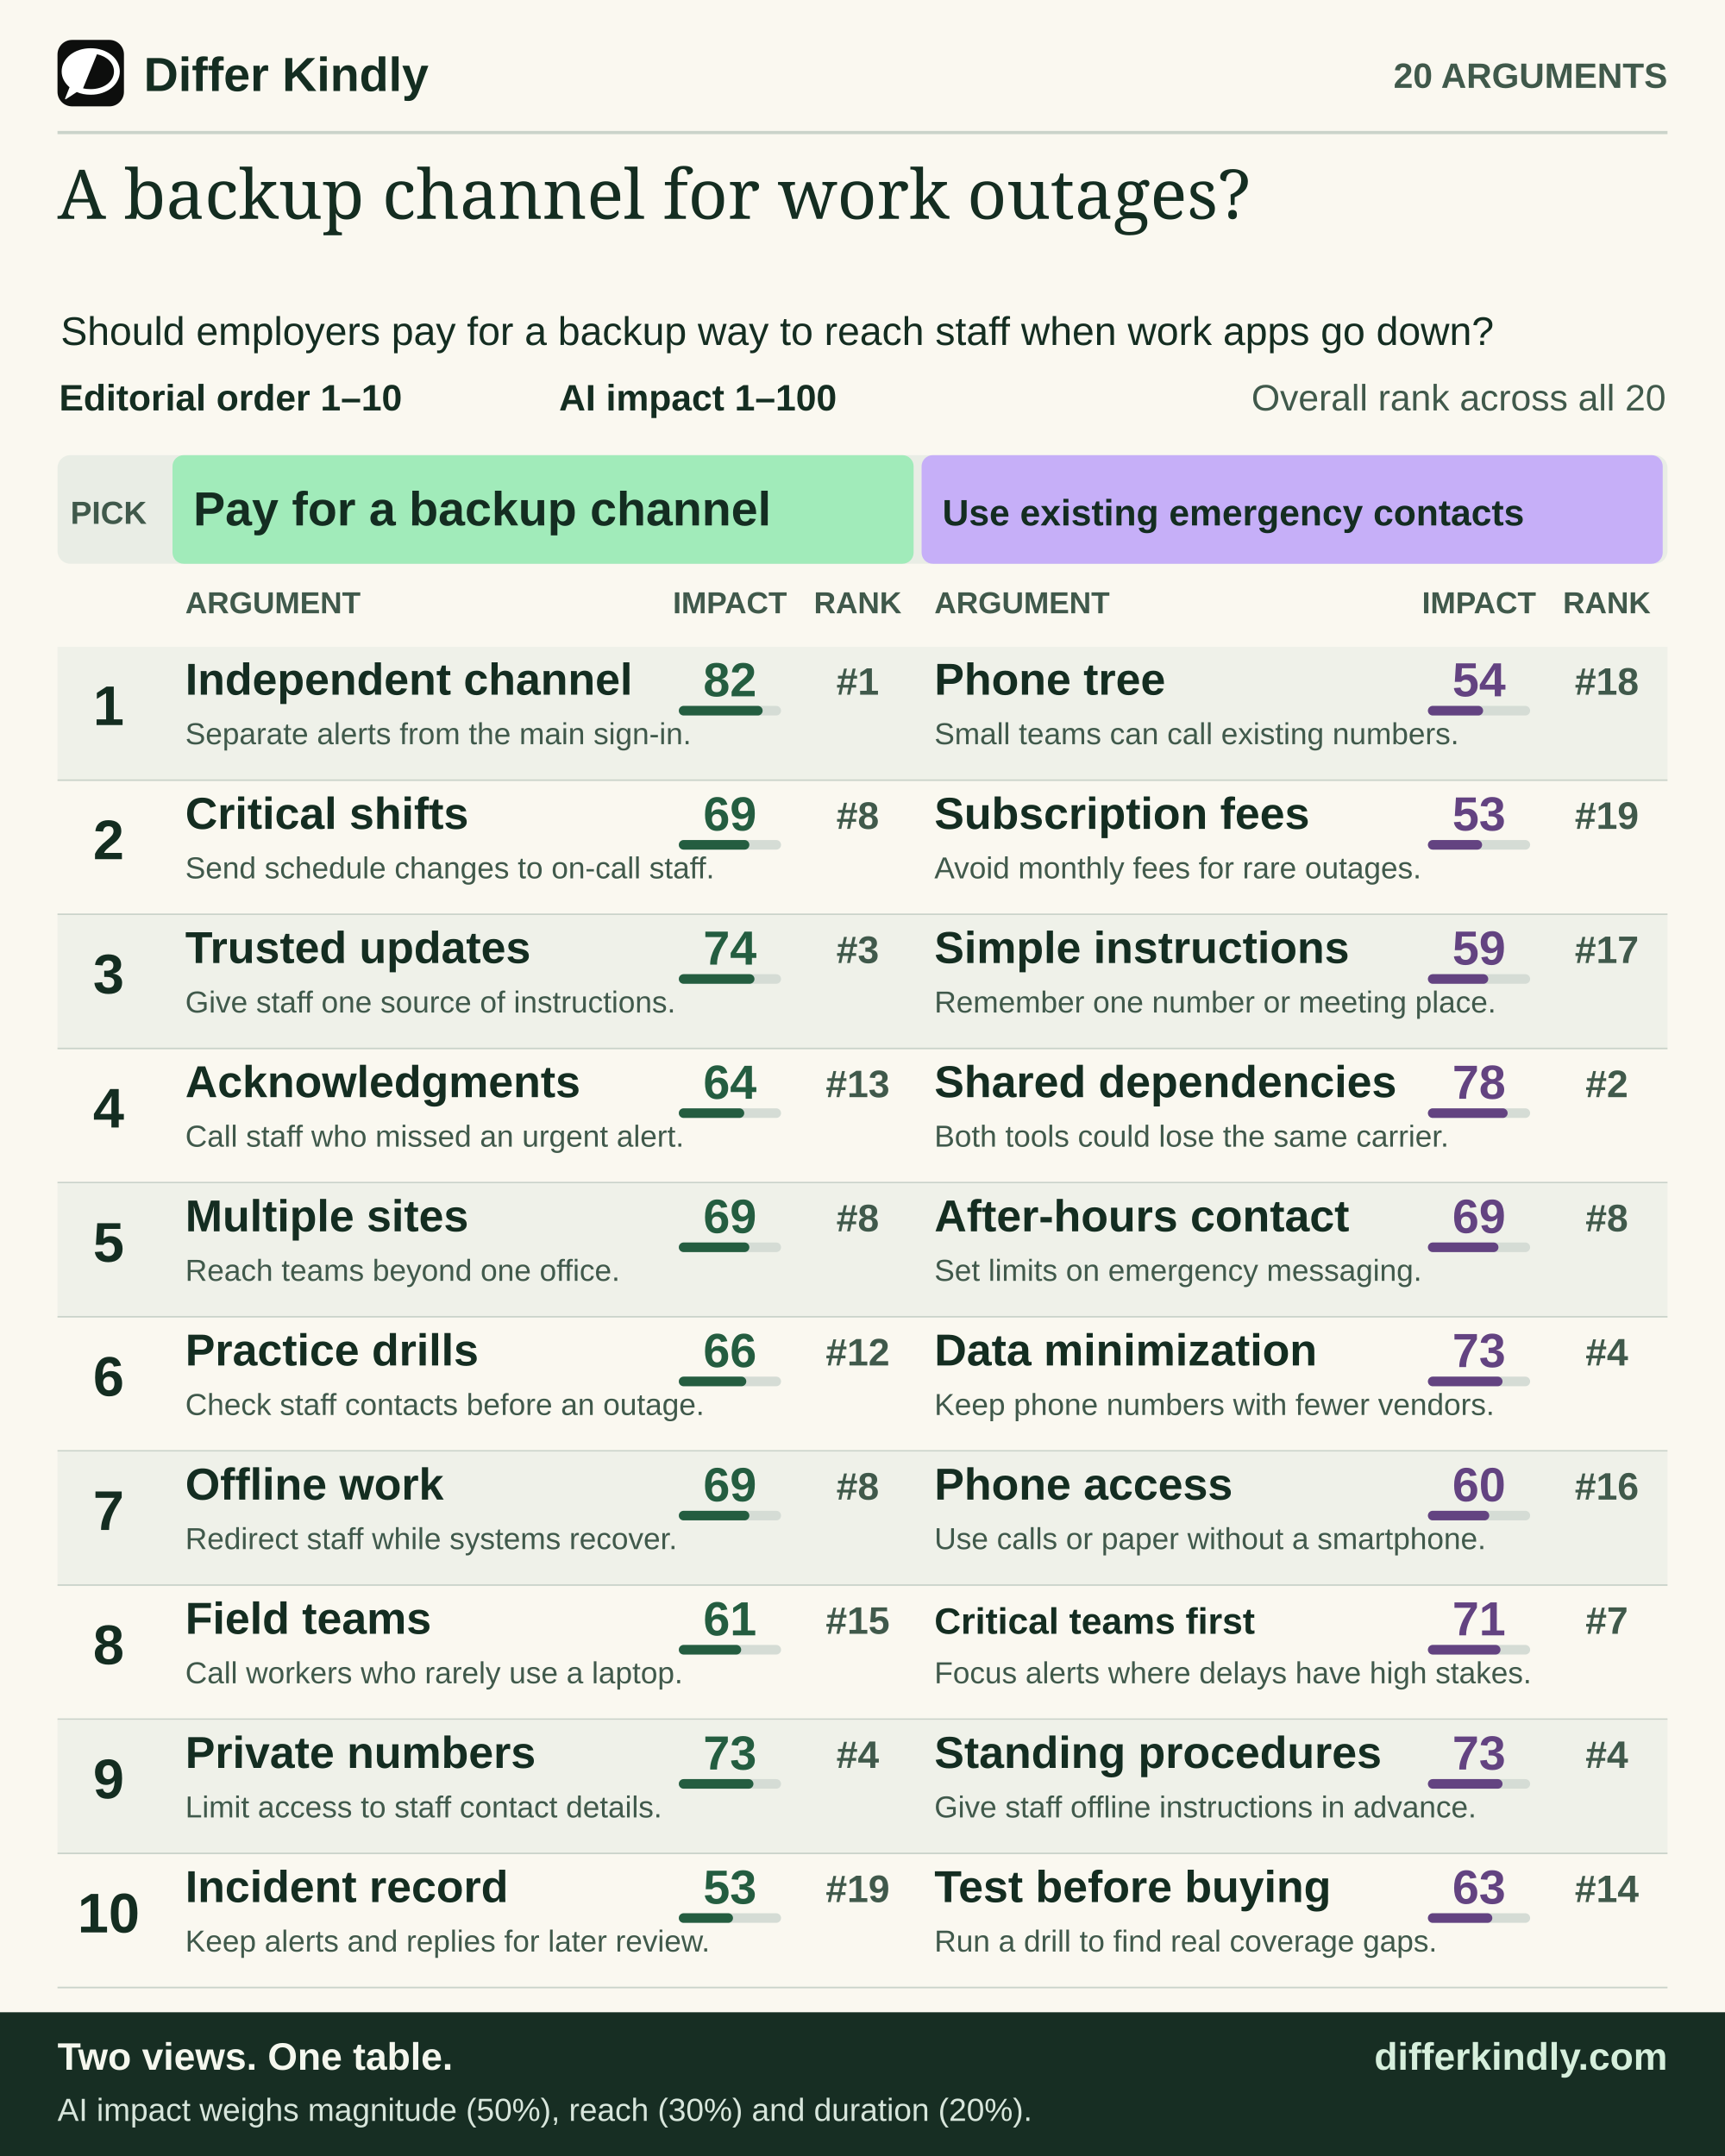
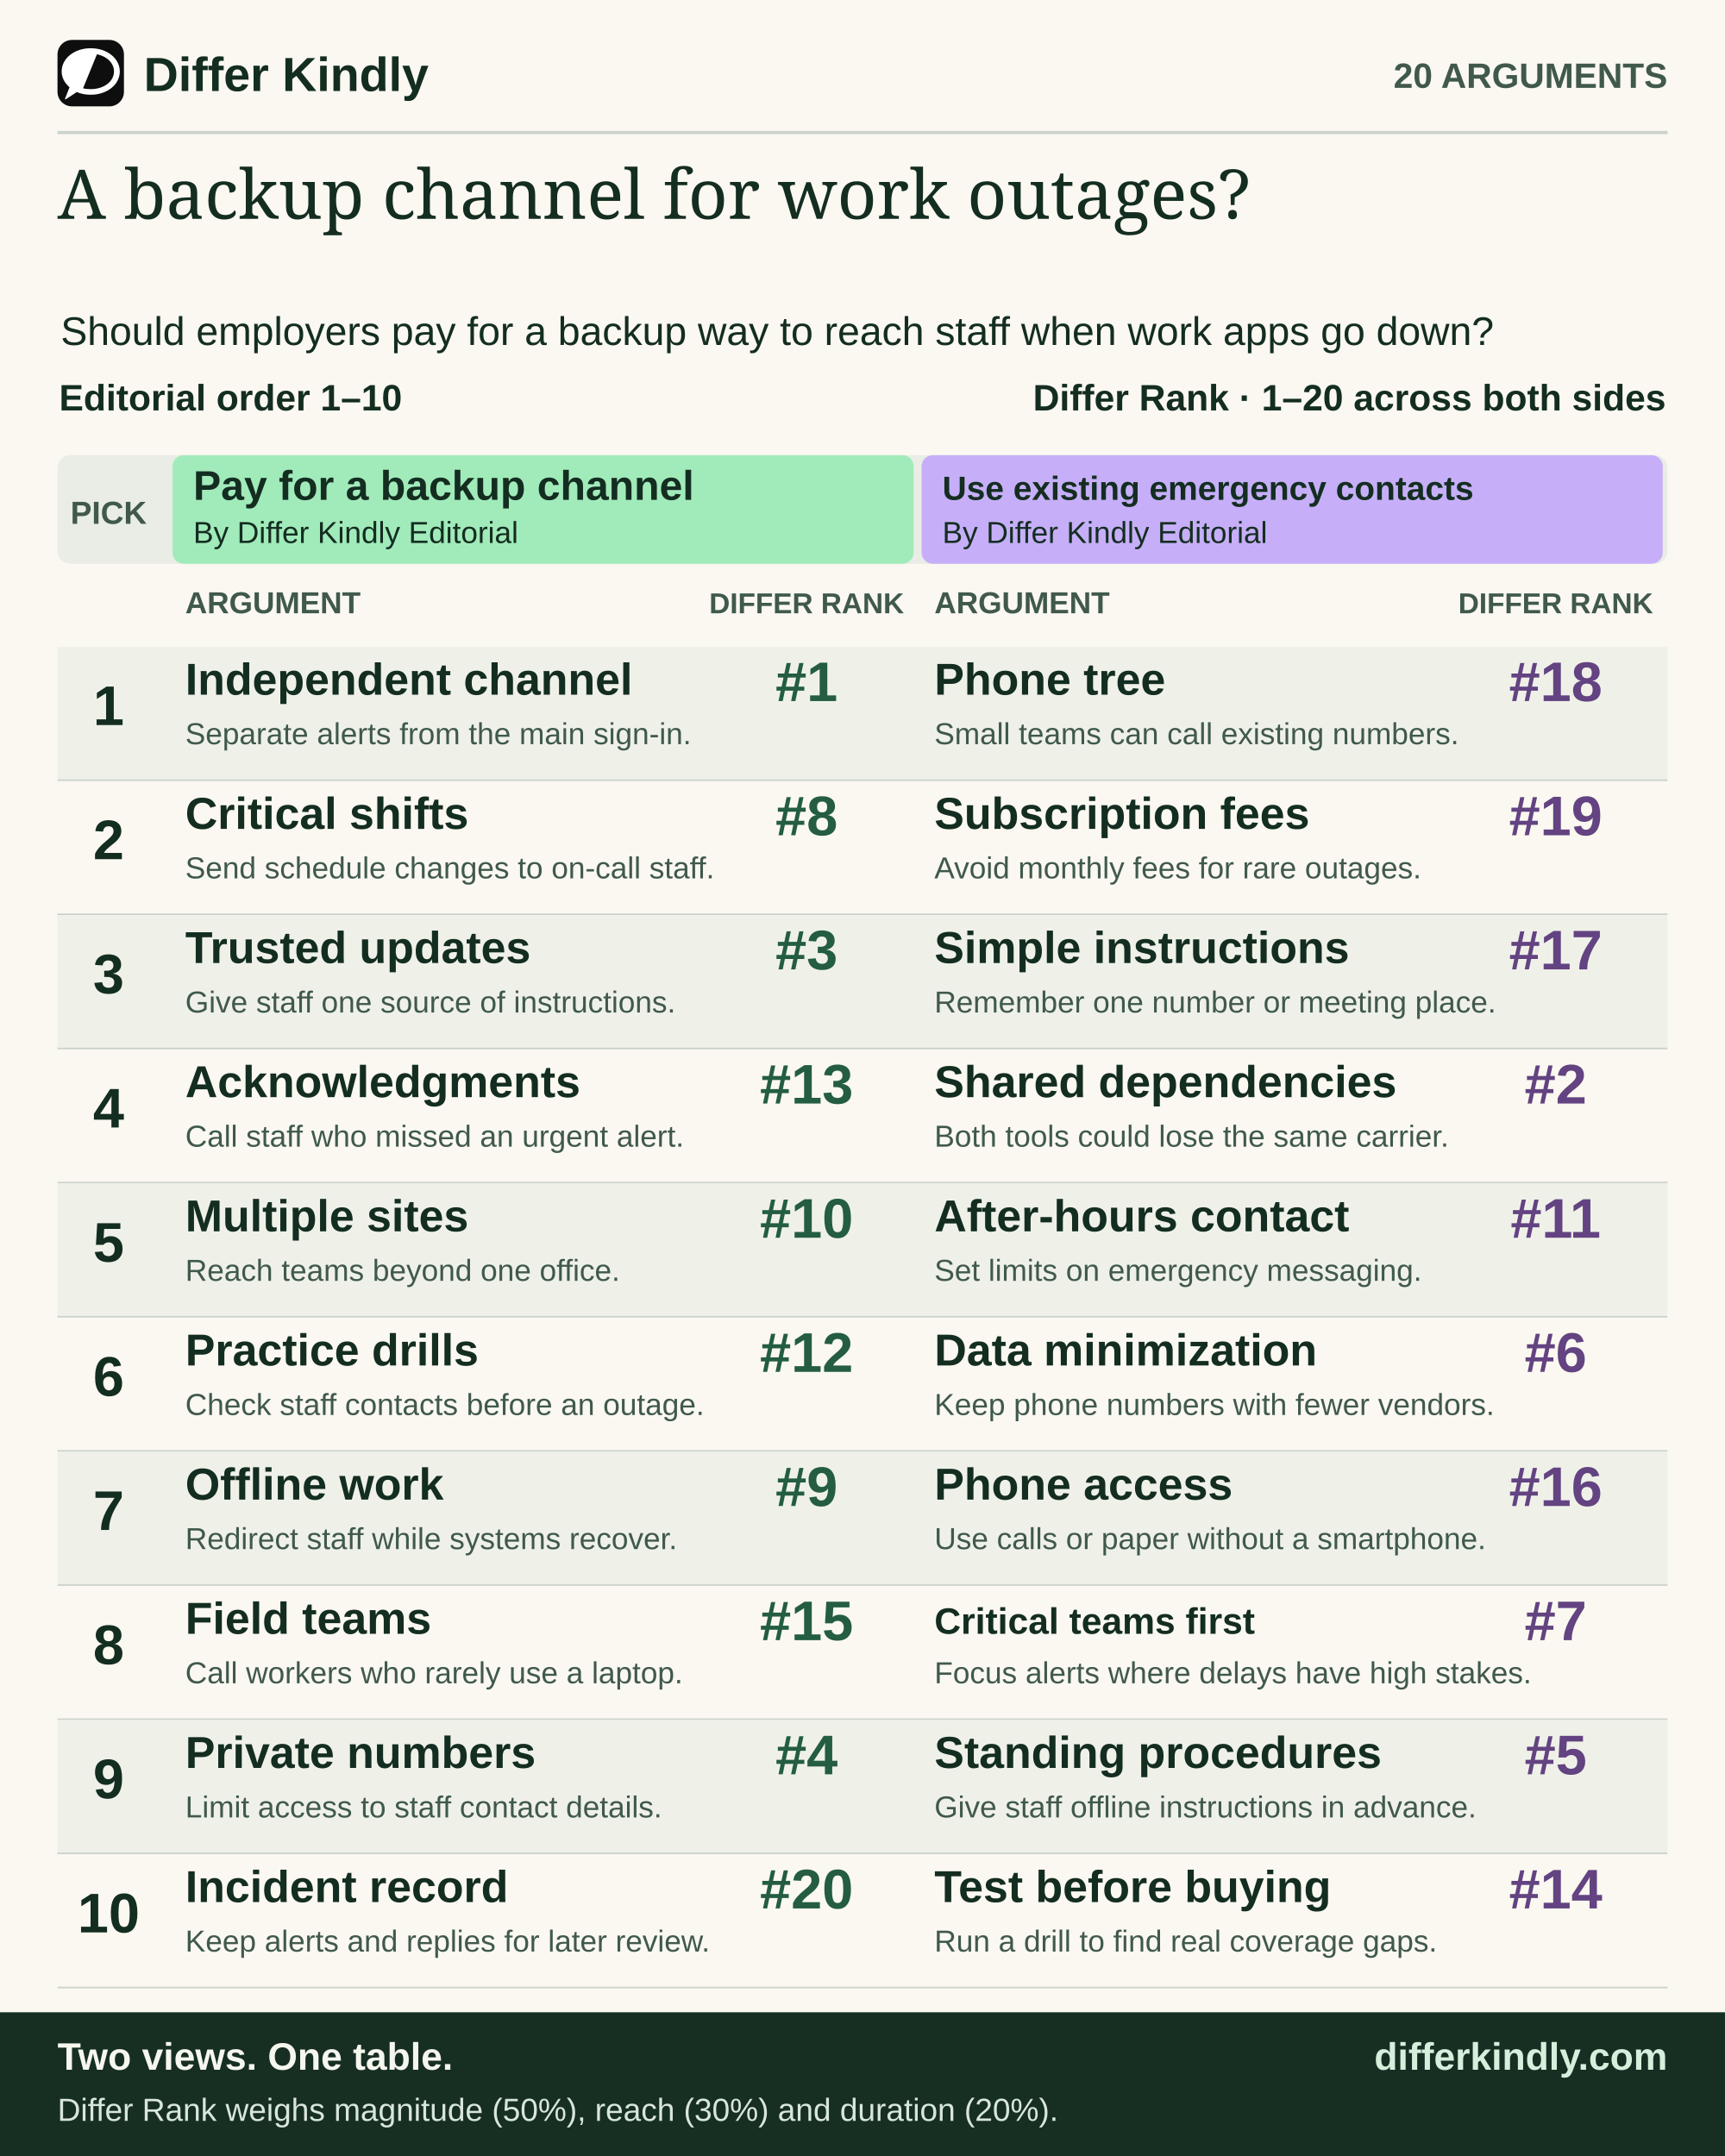
- <svg xmlns="http://www.w3.org/2000/svg" width="1080" height="1350" viewBox="0 0 1080 1350" data-poster-format="impact-v2" role="img" font-family="Arial, sans-serif">
+ <svg xmlns="http://www.w3.org/2000/svg" width="1080" height="1350" viewBox="0 0 1080 1350" data-poster-format="impact-v2" data-rank-method="differ-rank-v1" role="img" font-family="Arial, sans-serif">
  <rect x="0" y="0" width="1080" height="1350" rx="0" fill="#faf8f0" />
  <g transform="translate(36 25) scale(1.30)">
    <rect width="32" height="32" rx="7" fill="#0d0e0d" />
    <path fill="white" fill-rule="evenodd" d="M16 4C23.9 4 30 8.9 30 15.2S23.9 26.4 16 26.4C13.6 26.4 11.3 26 9.3 25.1L4.1 28.5Q3.5 28.8 3.7 28.1L5.8 22.8C3.4 20.7 2 18.1 2 15.2C2 8.9 8.1 4 16 4ZM19 6.9L12.3 23.3C13.5 23.6 14.7 23.7 16 23.7C22.4 23.7 27.2 20 27.2 15.2C27.2 11.1 23.8 7.9 19 6.9Z" />
  </g>
  <text x="90" y="57" font-size="30" font-weight="700" fill="#142d21">Differ Kindly</text>
  <text x="1044" y="55" font-size="22" font-weight="700" fill="#40594b" text-anchor="end">20 ARGUMENTS</text>
  <rect x="36" y="82" width="1008" height="2" rx="0" fill="#cad3ca" />
  <text x="36" y="137" font-size="43" font-weight="500" fill="#142d21" font-family="Georgia, serif">A backup channel for work outages?</text>
  <text x="38" y="216" font-size="25" font-weight="400" fill="#142d21">Should employers pay for a backup way to reach staff when work apps go down?</text>
  <text x="37" y="257" font-size="23" font-weight="700" fill="#142d21">Editorial order 1–10</text>
-   <text x="350" y="257" font-size="23" font-weight="700" fill="#142d21">AI impact 1–100</text>
-   <text x="1043" y="257" font-size="23" font-weight="400" fill="#40594b" text-anchor="end">Overall rank across all 20</text>
+   <text x="1043" y="257" font-size="23" font-weight="700" fill="#142d21" text-anchor="end">Differ Rank · 1–20 across both sides</text>
  <rect x="36" y="285" width="1008" height="68" rx="8" fill="#e9ede5" />
  <text x="68" y="328" font-size="20" font-weight="700" fill="#40594b" text-anchor="middle">PICK</text>
  <rect x="108" y="285" width="464" height="68" rx="7" fill="#a1ebba" />
-   <text x="121" y="329" font-size="30" font-weight="700" fill="#142d21">Pay for a backup channel</text>
+   <text x="121" y="313" font-size="26" font-weight="700" fill="#142d21">Pay for a backup channel</text>
+   <text x="121" y="340" font-size="19" font-weight="500" fill="#142d21" data-byline="0">By Differ Kindly Editorial</text>
  <text x="116" y="384" font-size="19" font-weight="700" fill="#40594b">ARGUMENT</text>
-   <text x="457" y="384" font-size="19" font-weight="700" fill="#40594b" text-anchor="middle">IMPACT</text>
-   <text x="537" y="384" font-size="19" font-weight="700" fill="#40594b" text-anchor="middle">RANK</text>
+   <text x="505" y="384" font-size="18" font-weight="700" fill="#40594b" text-anchor="middle">DIFFER RANK</text>
  <rect x="577" y="285" width="464" height="68" rx="7" fill="#c6aff8" />
-   <text x="590" y="329" font-size="23" font-weight="700" fill="#142d21">Use existing emergency contacts</text>
+   <text x="590" y="313" font-size="21" font-weight="700" fill="#142d21">Use existing emergency contacts</text>
+   <text x="590" y="340" font-size="19" font-weight="500" fill="#142d21" data-byline="1">By Differ Kindly Editorial</text>
  <text x="585" y="384" font-size="19" font-weight="700" fill="#40594b">ARGUMENT</text>
-   <text x="926" y="384" font-size="19" font-weight="700" fill="#40594b" text-anchor="middle">IMPACT</text>
-   <text x="1006" y="384" font-size="19" font-weight="700" fill="#40594b" text-anchor="middle">RANK</text>
+   <text x="974" y="384" font-size="18" font-weight="700" fill="#40594b" text-anchor="middle">DIFFER RANK</text>
  <rect x="36" y="405" width="1008" height="83" rx="0" fill="#eff1e9" />
  <text x="68" y="454" font-size="35" font-weight="700" fill="#142d21" text-anchor="middle">1</text>
-   <g data-argument-id="e2fa3332-85dc-54ef-b9ff-9a288b7c97a0" data-reader-id="e2fa3332-85dc-54ef-b9ff-9a288b7c97a0" data-rank="1" data-impact="82" data-confidence="moderate" data-explanation="Estimated magnitude 88/100, reach 89/100 and duration 56/100." data-pick="1" data-side="0">
+   <g data-argument-id="e2fa3332-85dc-54ef-b9ff-9a288b7c97a0" data-reader-id="e2fa3332-85dc-54ef-b9ff-9a288b7c97a0" data-rank="1" data-impact="81.9" data-author="Differ Kindly Editorial" data-confidence="moderate" data-explanation="Estimated magnitude 88/100, reach 89/100 and duration 56/100." data-pick="1" data-side="0">
    <path data-hit="" d="M108 405h464v83h-464z" fill="transparent" />
    <text x="116" y="435" font-size="28" font-weight="700" fill="#142d21">Independent channel</text>
-     <text x="457" y="436" font-size="30" font-weight="700" fill="#245d40" text-anchor="middle">82</text>
-     <text x="537" y="435" font-size="24" font-weight="700" fill="#40594b" text-anchor="middle">#1</text>
-     <rect x="425" y="442" width="64" height="6" rx="3" fill="#d5dcd5" />
-     <rect x="425" y="442" width="52.48" height="6" rx="3" fill="#245d40" />
+     <text x="505" y="439" font-size="35" font-weight="700" fill="#245d40" text-anchor="middle">#1</text>
    <text x="116" y="466" font-size="19" font-weight="400" fill="#40594b">Separate alerts from the main sign-in.</text>
  </g>
-   <g data-argument-id="ceaced28-1786-512a-8d11-2232760c0e22" data-reader-id="ceaced28-1786-512a-8d11-2232760c0e22" data-rank="18" data-impact="54" data-confidence="moderate" data-explanation="Estimated magnitude 65/100, reach 41/100 and duration 44/100." data-pick="1" data-side="1">
+   <g data-argument-id="ceaced28-1786-512a-8d11-2232760c0e22" data-reader-id="ceaced28-1786-512a-8d11-2232760c0e22" data-rank="18" data-impact="53.6" data-author="Differ Kindly Editorial" data-confidence="moderate" data-explanation="Estimated magnitude 65/100, reach 41/100 and duration 44/100." data-pick="1" data-side="1">
    <path data-hit="" d="M577 405h464v83h-464z" fill="transparent" />
    <text x="585" y="435" font-size="28" font-weight="700" fill="#142d21">Phone tree</text>
-     <text x="926" y="436" font-size="30" font-weight="700" fill="#634381" text-anchor="middle">54</text>
-     <text x="1006" y="435" font-size="24" font-weight="700" fill="#40594b" text-anchor="middle">#18</text>
-     <rect x="894" y="442" width="64" height="6" rx="3" fill="#d5dcd5" />
-     <rect x="894" y="442" width="34.56" height="6" rx="3" fill="#634381" />
+     <text x="974" y="439" font-size="35" font-weight="700" fill="#634381" text-anchor="middle">#18</text>
    <text x="585" y="466" font-size="19" font-weight="400" fill="#40594b">Small teams can call existing numbers.</text>
  </g>
  <rect x="36" y="488" width="1008" height="1" rx="0" fill="#cad3ca" />
  <text x="68" y="538" font-size="35" font-weight="700" fill="#142d21" text-anchor="middle">2</text>
-   <g data-argument-id="ef842d71-4a1a-5a11-a37a-aa60908531c1" data-reader-id="ef842d71-4a1a-5a11-a37a-aa60908531c1" data-rank="8" data-impact="69" data-confidence="moderate" data-explanation="Estimated magnitude 91/100, reach 49/100 and duration 46/100." data-pick="2" data-side="0">
+   <g data-argument-id="ef842d71-4a1a-5a11-a37a-aa60908531c1" data-reader-id="ef842d71-4a1a-5a11-a37a-aa60908531c1" data-rank="8" data-impact="69.4" data-author="Differ Kindly Editorial" data-confidence="moderate" data-explanation="Estimated magnitude 91/100, reach 49/100 and duration 46/100." data-pick="2" data-side="0">
    <path data-hit="" d="M108 489h464v83h-464z" fill="transparent" />
    <text x="116" y="519" font-size="28" font-weight="700" fill="#142d21">Critical shifts</text>
-     <text x="457" y="520" font-size="30" font-weight="700" fill="#245d40" text-anchor="middle">69</text>
-     <text x="537" y="519" font-size="24" font-weight="700" fill="#40594b" text-anchor="middle">#8</text>
-     <rect x="425" y="526" width="64" height="6" rx="3" fill="#d5dcd5" />
-     <rect x="425" y="526" width="44.16" height="6" rx="3" fill="#245d40" />
+     <text x="505" y="523" font-size="35" font-weight="700" fill="#245d40" text-anchor="middle">#8</text>
    <text x="116" y="550" font-size="19" font-weight="400" fill="#40594b">Send schedule changes to on-call staff.</text>
  </g>
-   <g data-argument-id="3477c7ef-0a3e-5c34-b865-70ea18766f70" data-reader-id="3477c7ef-0a3e-5c34-b865-70ea18766f70" data-rank="19" data-impact="53" data-confidence="high" data-explanation="Estimated magnitude 50/100, reach 42/100 and duration 76/100." data-pick="2" data-side="1">
+   <g data-argument-id="3477c7ef-0a3e-5c34-b865-70ea18766f70" data-reader-id="3477c7ef-0a3e-5c34-b865-70ea18766f70" data-rank="19" data-impact="52.8" data-author="Differ Kindly Editorial" data-confidence="high" data-explanation="Estimated magnitude 50/100, reach 42/100 and duration 76/100." data-pick="2" data-side="1">
    <path data-hit="" d="M577 489h464v83h-464z" fill="transparent" />
    <text x="585" y="519" font-size="28" font-weight="700" fill="#142d21">Subscription fees</text>
-     <text x="926" y="520" font-size="30" font-weight="700" fill="#634381" text-anchor="middle">53</text>
-     <text x="1006" y="519" font-size="24" font-weight="700" fill="#40594b" text-anchor="middle">#19</text>
-     <rect x="894" y="526" width="64" height="6" rx="3" fill="#d5dcd5" />
-     <rect x="894" y="526" width="33.92" height="6" rx="3" fill="#634381" />
+     <text x="974" y="523" font-size="35" font-weight="700" fill="#634381" text-anchor="middle">#19</text>
    <text x="585" y="550" font-size="19" font-weight="400" fill="#40594b">Avoid monthly fees for rare outages.</text>
  </g>
  <rect x="36" y="572" width="1008" height="1" rx="0" fill="#cad3ca" />
  <rect x="36" y="573" width="1008" height="83" rx="0" fill="#eff1e9" />
  <text x="68" y="622" font-size="35" font-weight="700" fill="#142d21" text-anchor="middle">3</text>
-   <g data-argument-id="66c70ecb-1ea2-5f38-990f-a69d1e28b9ba" data-reader-id="66c70ecb-1ea2-5f38-990f-a69d1e28b9ba" data-rank="3" data-impact="74" data-confidence="moderate" data-explanation="Estimated magnitude 77/100, reach 86/100 and duration 49/100." data-pick="3" data-side="0">
+   <g data-argument-id="66c70ecb-1ea2-5f38-990f-a69d1e28b9ba" data-reader-id="66c70ecb-1ea2-5f38-990f-a69d1e28b9ba" data-rank="3" data-impact="74.1" data-author="Differ Kindly Editorial" data-confidence="moderate" data-explanation="Estimated magnitude 77/100, reach 86/100 and duration 49/100." data-pick="3" data-side="0">
    <path data-hit="" d="M108 573h464v83h-464z" fill="transparent" />
    <text x="116" y="603" font-size="28" font-weight="700" fill="#142d21">Trusted updates</text>
-     <text x="457" y="604" font-size="30" font-weight="700" fill="#245d40" text-anchor="middle">74</text>
-     <text x="537" y="603" font-size="24" font-weight="700" fill="#40594b" text-anchor="middle">#3</text>
-     <rect x="425" y="610" width="64" height="6" rx="3" fill="#d5dcd5" />
-     <rect x="425" y="610" width="47.36" height="6" rx="3" fill="#245d40" />
+     <text x="505" y="607" font-size="35" font-weight="700" fill="#245d40" text-anchor="middle">#3</text>
    <text x="116" y="634" font-size="19" font-weight="400" fill="#40594b">Give staff one source of instructions.</text>
  </g>
-   <g data-argument-id="2baa07ba-b8d3-56fd-83c8-101509de6b32" data-reader-id="2baa07ba-b8d3-56fd-83c8-101509de6b32" data-rank="17" data-impact="59" data-confidence="moderate" data-explanation="Estimated magnitude 58/100, reach 62/100 and duration 56/100." data-pick="3" data-side="1">
+   <g data-argument-id="2baa07ba-b8d3-56fd-83c8-101509de6b32" data-reader-id="2baa07ba-b8d3-56fd-83c8-101509de6b32" data-rank="17" data-impact="58.8" data-author="Differ Kindly Editorial" data-confidence="moderate" data-explanation="Estimated magnitude 58/100, reach 62/100 and duration 56/100." data-pick="3" data-side="1">
    <path data-hit="" d="M577 573h464v83h-464z" fill="transparent" />
    <text x="585" y="603" font-size="28" font-weight="700" fill="#142d21">Simple instructions</text>
-     <text x="926" y="604" font-size="30" font-weight="700" fill="#634381" text-anchor="middle">59</text>
-     <text x="1006" y="603" font-size="24" font-weight="700" fill="#40594b" text-anchor="middle">#17</text>
-     <rect x="894" y="610" width="64" height="6" rx="3" fill="#d5dcd5" />
-     <rect x="894" y="610" width="37.76" height="6" rx="3" fill="#634381" />
+     <text x="974" y="607" font-size="35" font-weight="700" fill="#634381" text-anchor="middle">#17</text>
    <text x="585" y="634" font-size="19" font-weight="400" fill="#40594b">Remember one number or meeting place.</text>
  </g>
  <rect x="36" y="656" width="1008" height="1" rx="0" fill="#cad3ca" />
  <text x="68" y="706" font-size="35" font-weight="700" fill="#142d21" text-anchor="middle">4</text>
-   <g data-argument-id="92d711c2-b76a-5c4b-8a29-9a47634778a3" data-reader-id="92d711c2-b76a-5c4b-8a29-9a47634778a3" data-rank="13" data-impact="64" data-confidence="moderate" data-explanation="Estimated magnitude 76/100, reach 58/100 and duration 45/100." data-pick="4" data-side="0">
+   <g data-argument-id="92d711c2-b76a-5c4b-8a29-9a47634778a3" data-reader-id="92d711c2-b76a-5c4b-8a29-9a47634778a3" data-rank="13" data-impact="64.4" data-author="Differ Kindly Editorial" data-confidence="moderate" data-explanation="Estimated magnitude 76/100, reach 58/100 and duration 45/100." data-pick="4" data-side="0">
    <path data-hit="" d="M108 657h464v83h-464z" fill="transparent" />
    <text x="116" y="687" font-size="28" font-weight="700" fill="#142d21">Acknowledgments</text>
-     <text x="457" y="688" font-size="30" font-weight="700" fill="#245d40" text-anchor="middle">64</text>
-     <text x="537" y="687" font-size="24" font-weight="700" fill="#40594b" text-anchor="middle">#13</text>
-     <rect x="425" y="694" width="64" height="6" rx="3" fill="#d5dcd5" />
-     <rect x="425" y="694" width="40.96" height="6" rx="3" fill="#245d40" />
+     <text x="505" y="691" font-size="35" font-weight="700" fill="#245d40" text-anchor="middle">#13</text>
    <text x="116" y="718" font-size="19" font-weight="400" fill="#40594b">Call staff who missed an urgent alert.</text>
  </g>
-   <g data-argument-id="ab86449b-d95a-5072-9d6f-026663558108" data-reader-id="ab86449b-d95a-5072-9d6f-026663558108" data-rank="2" data-impact="78" data-confidence="moderate" data-explanation="Estimated magnitude 86/100, reach 83/100 and duration 49/100." data-pick="4" data-side="1">
+   <g data-argument-id="ab86449b-d95a-5072-9d6f-026663558108" data-reader-id="ab86449b-d95a-5072-9d6f-026663558108" data-rank="2" data-impact="77.7" data-author="Differ Kindly Editorial" data-confidence="moderate" data-explanation="Estimated magnitude 86/100, reach 83/100 and duration 49/100." data-pick="4" data-side="1">
    <path data-hit="" d="M577 657h464v83h-464z" fill="transparent" />
    <text x="585" y="687" font-size="28" font-weight="700" fill="#142d21">Shared dependencies</text>
-     <text x="926" y="688" font-size="30" font-weight="700" fill="#634381" text-anchor="middle">78</text>
-     <text x="1006" y="687" font-size="24" font-weight="700" fill="#40594b" text-anchor="middle">#2</text>
-     <rect x="894" y="694" width="64" height="6" rx="3" fill="#d5dcd5" />
-     <rect x="894" y="694" width="49.92" height="6" rx="3" fill="#634381" />
+     <text x="974" y="691" font-size="35" font-weight="700" fill="#634381" text-anchor="middle">#2</text>
    <text x="585" y="718" font-size="19" font-weight="400" fill="#40594b">Both tools could lose the same carrier.</text>
  </g>
  <rect x="36" y="740" width="1008" height="1" rx="0" fill="#cad3ca" />
  <rect x="36" y="741" width="1008" height="83" rx="0" fill="#eff1e9" />
  <text x="68" y="790" font-size="35" font-weight="700" fill="#142d21" text-anchor="middle">5</text>
-   <g data-argument-id="3df7eaa5-08a3-541a-9003-8af48634a4f3" data-reader-id="3df7eaa5-08a3-541a-9003-8af48634a4f3" data-rank="8" data-impact="69" data-confidence="moderate" data-explanation="Estimated magnitude 73/100, reach 72/100 and duration 52/100." data-pick="5" data-side="0">
+   <g data-argument-id="3df7eaa5-08a3-541a-9003-8af48634a4f3" data-reader-id="3df7eaa5-08a3-541a-9003-8af48634a4f3" data-rank="10" data-impact="68.5" data-author="Differ Kindly Editorial" data-confidence="moderate" data-explanation="Estimated magnitude 73/100, reach 72/100 and duration 52/100." data-pick="5" data-side="0">
    <path data-hit="" d="M108 741h464v83h-464z" fill="transparent" />
    <text x="116" y="771" font-size="28" font-weight="700" fill="#142d21">Multiple sites</text>
-     <text x="457" y="772" font-size="30" font-weight="700" fill="#245d40" text-anchor="middle">69</text>
-     <text x="537" y="771" font-size="24" font-weight="700" fill="#40594b" text-anchor="middle">#8</text>
-     <rect x="425" y="778" width="64" height="6" rx="3" fill="#d5dcd5" />
-     <rect x="425" y="778" width="44.16" height="6" rx="3" fill="#245d40" />
+     <text x="505" y="775" font-size="35" font-weight="700" fill="#245d40" text-anchor="middle">#10</text>
    <text x="116" y="802" font-size="19" font-weight="400" fill="#40594b">Reach teams beyond one office.</text>
  </g>
-   <g data-argument-id="5475093a-67f1-5170-a288-3ea944f9b17b" data-reader-id="5475093a-67f1-5170-a288-3ea944f9b17b" data-rank="8" data-impact="69" data-confidence="moderate" data-explanation="Estimated magnitude 64/100, reach 75/100 and duration 70/100." data-pick="5" data-side="1">
+   <g data-argument-id="5475093a-67f1-5170-a288-3ea944f9b17b" data-reader-id="5475093a-67f1-5170-a288-3ea944f9b17b" data-rank="11" data-impact="68.5" data-author="Differ Kindly Editorial" data-confidence="moderate" data-explanation="Estimated magnitude 64/100, reach 75/100 and duration 70/100." data-pick="5" data-side="1">
    <path data-hit="" d="M577 741h464v83h-464z" fill="transparent" />
    <text x="585" y="771" font-size="28" font-weight="700" fill="#142d21">After-hours contact</text>
-     <text x="926" y="772" font-size="30" font-weight="700" fill="#634381" text-anchor="middle">69</text>
-     <text x="1006" y="771" font-size="24" font-weight="700" fill="#40594b" text-anchor="middle">#8</text>
-     <rect x="894" y="778" width="64" height="6" rx="3" fill="#d5dcd5" />
-     <rect x="894" y="778" width="44.16" height="6" rx="3" fill="#634381" />
+     <text x="974" y="775" font-size="35" font-weight="700" fill="#634381" text-anchor="middle">#11</text>
    <text x="585" y="802" font-size="19" font-weight="400" fill="#40594b">Set limits on emergency messaging.</text>
  </g>
  <rect x="36" y="824" width="1008" height="1" rx="0" fill="#cad3ca" />
  <text x="68" y="874" font-size="35" font-weight="700" fill="#142d21" text-anchor="middle">6</text>
-   <g data-argument-id="0877dafe-68de-5fdd-9668-cd5f52dc3678" data-reader-id="0877dafe-68de-5fdd-9668-cd5f52dc3678" data-rank="12" data-impact="66" data-confidence="moderate" data-explanation="Estimated magnitude 66/100, reach 69/100 and duration 60/100." data-pick="6" data-side="0">
+   <g data-argument-id="0877dafe-68de-5fdd-9668-cd5f52dc3678" data-reader-id="0877dafe-68de-5fdd-9668-cd5f52dc3678" data-rank="12" data-impact="65.7" data-author="Differ Kindly Editorial" data-confidence="moderate" data-explanation="Estimated magnitude 66/100, reach 69/100 and duration 60/100." data-pick="6" data-side="0">
    <path data-hit="" d="M108 825h464v83h-464z" fill="transparent" />
    <text x="116" y="855" font-size="28" font-weight="700" fill="#142d21">Practice drills</text>
-     <text x="457" y="856" font-size="30" font-weight="700" fill="#245d40" text-anchor="middle">66</text>
-     <text x="537" y="855" font-size="24" font-weight="700" fill="#40594b" text-anchor="middle">#12</text>
-     <rect x="425" y="862" width="64" height="6" rx="3" fill="#d5dcd5" />
-     <rect x="425" y="862" width="42.24" height="6" rx="3" fill="#245d40" />
+     <text x="505" y="859" font-size="35" font-weight="700" fill="#245d40" text-anchor="middle">#12</text>
    <text x="116" y="886" font-size="19" font-weight="400" fill="#40594b">Check staff contacts before an outage.</text>
  </g>
-   <g data-argument-id="faf54f22-2f4c-5fe2-bda8-6e4ce909fb79" data-reader-id="faf54f22-2f4c-5fe2-bda8-6e4ce909fb79" data-rank="4" data-impact="73" data-confidence="high" data-explanation="Estimated magnitude 70/100, reach 72/100 and duration 82/100." data-pick="6" data-side="1">
+   <g data-argument-id="faf54f22-2f4c-5fe2-bda8-6e4ce909fb79" data-reader-id="faf54f22-2f4c-5fe2-bda8-6e4ce909fb79" data-rank="6" data-impact="73" data-author="Differ Kindly Editorial" data-confidence="high" data-explanation="Estimated magnitude 70/100, reach 72/100 and duration 82/100." data-pick="6" data-side="1">
    <path data-hit="" d="M577 825h464v83h-464z" fill="transparent" />
    <text x="585" y="855" font-size="28" font-weight="700" fill="#142d21">Data minimization</text>
-     <text x="926" y="856" font-size="30" font-weight="700" fill="#634381" text-anchor="middle">73</text>
-     <text x="1006" y="855" font-size="24" font-weight="700" fill="#40594b" text-anchor="middle">#4</text>
-     <rect x="894" y="862" width="64" height="6" rx="3" fill="#d5dcd5" />
-     <rect x="894" y="862" width="46.72" height="6" rx="3" fill="#634381" />
+     <text x="974" y="859" font-size="35" font-weight="700" fill="#634381" text-anchor="middle">#6</text>
    <text x="585" y="886" font-size="19" font-weight="400" fill="#40594b">Keep phone numbers with fewer vendors.</text>
  </g>
  <rect x="36" y="908" width="1008" height="1" rx="0" fill="#cad3ca" />
  <rect x="36" y="909" width="1008" height="83" rx="0" fill="#eff1e9" />
  <text x="68" y="958" font-size="35" font-weight="700" fill="#142d21" text-anchor="middle">7</text>
-   <g data-argument-id="11007ba9-932c-5310-bccc-055f95897e7e" data-reader-id="11007ba9-932c-5310-bccc-055f95897e7e" data-rank="8" data-impact="69" data-confidence="moderate" data-explanation="Estimated magnitude 77/100, reach 74/100 and duration 40/100." data-pick="7" data-side="0">
+   <g data-argument-id="11007ba9-932c-5310-bccc-055f95897e7e" data-reader-id="11007ba9-932c-5310-bccc-055f95897e7e" data-rank="9" data-impact="68.7" data-author="Differ Kindly Editorial" data-confidence="moderate" data-explanation="Estimated magnitude 77/100, reach 74/100 and duration 40/100." data-pick="7" data-side="0">
    <path data-hit="" d="M108 909h464v83h-464z" fill="transparent" />
    <text x="116" y="939" font-size="28" font-weight="700" fill="#142d21">Offline work</text>
-     <text x="457" y="940" font-size="30" font-weight="700" fill="#245d40" text-anchor="middle">69</text>
-     <text x="537" y="939" font-size="24" font-weight="700" fill="#40594b" text-anchor="middle">#8</text>
-     <rect x="425" y="946" width="64" height="6" rx="3" fill="#d5dcd5" />
-     <rect x="425" y="946" width="44.16" height="6" rx="3" fill="#245d40" />
+     <text x="505" y="943" font-size="35" font-weight="700" fill="#245d40" text-anchor="middle">#9</text>
    <text x="116" y="970" font-size="19" font-weight="400" fill="#40594b">Redirect staff while systems recover.</text>
  </g>
-   <g data-argument-id="dc4d8ad2-2fbe-59b3-98ec-187c088ec127" data-reader-id="dc4d8ad2-2fbe-59b3-98ec-187c088ec127" data-rank="16" data-impact="60" data-confidence="moderate" data-explanation="Estimated magnitude 76/100, reach 33/100 and duration 62/100." data-pick="7" data-side="1">
+   <g data-argument-id="dc4d8ad2-2fbe-59b3-98ec-187c088ec127" data-reader-id="dc4d8ad2-2fbe-59b3-98ec-187c088ec127" data-rank="16" data-impact="60.3" data-author="Differ Kindly Editorial" data-confidence="moderate" data-explanation="Estimated magnitude 76/100, reach 33/100 and duration 62/100." data-pick="7" data-side="1">
    <path data-hit="" d="M577 909h464v83h-464z" fill="transparent" />
    <text x="585" y="939" font-size="28" font-weight="700" fill="#142d21">Phone access</text>
-     <text x="926" y="940" font-size="30" font-weight="700" fill="#634381" text-anchor="middle">60</text>
-     <text x="1006" y="939" font-size="24" font-weight="700" fill="#40594b" text-anchor="middle">#16</text>
-     <rect x="894" y="946" width="64" height="6" rx="3" fill="#d5dcd5" />
-     <rect x="894" y="946" width="38.4" height="6" rx="3" fill="#634381" />
+     <text x="974" y="943" font-size="35" font-weight="700" fill="#634381" text-anchor="middle">#16</text>
    <text x="585" y="970" font-size="19" font-weight="400" fill="#40594b">Use calls or paper without a smartphone.</text>
  </g>
  <rect x="36" y="992" width="1008" height="1" rx="0" fill="#cad3ca" />
  <text x="68" y="1042" font-size="35" font-weight="700" fill="#142d21" text-anchor="middle">8</text>
-   <g data-argument-id="796098cb-cbeb-5768-a45c-a5a10b1d2773" data-reader-id="796098cb-cbeb-5768-a45c-a5a10b1d2773" data-rank="15" data-impact="61" data-confidence="moderate" data-explanation="Estimated magnitude 77/100, reach 44/100 and duration 48/100." data-pick="8" data-side="0">
+   <g data-argument-id="796098cb-cbeb-5768-a45c-a5a10b1d2773" data-reader-id="796098cb-cbeb-5768-a45c-a5a10b1d2773" data-rank="15" data-impact="61.3" data-author="Differ Kindly Editorial" data-confidence="moderate" data-explanation="Estimated magnitude 77/100, reach 44/100 and duration 48/100." data-pick="8" data-side="0">
    <path data-hit="" d="M108 993h464v83h-464z" fill="transparent" />
    <text x="116" y="1023" font-size="28" font-weight="700" fill="#142d21">Field teams</text>
-     <text x="457" y="1024" font-size="30" font-weight="700" fill="#245d40" text-anchor="middle">61</text>
-     <text x="537" y="1023" font-size="24" font-weight="700" fill="#40594b" text-anchor="middle">#15</text>
-     <rect x="425" y="1030" width="64" height="6" rx="3" fill="#d5dcd5" />
-     <rect x="425" y="1030" width="39.04" height="6" rx="3" fill="#245d40" />
+     <text x="505" y="1027" font-size="35" font-weight="700" fill="#245d40" text-anchor="middle">#15</text>
    <text x="116" y="1054" font-size="19" font-weight="400" fill="#40594b">Call workers who rarely use a laptop.</text>
  </g>
-   <g data-argument-id="8169f6ac-b718-53d4-907e-04e7c34a79c5" data-reader-id="8169f6ac-b718-53d4-907e-04e7c34a79c5" data-rank="7" data-impact="71" data-confidence="moderate" data-explanation="Estimated magnitude 89/100, reach 45/100 and duration 65/100." data-pick="8" data-side="1">
+   <g data-argument-id="8169f6ac-b718-53d4-907e-04e7c34a79c5" data-reader-id="8169f6ac-b718-53d4-907e-04e7c34a79c5" data-rank="7" data-impact="71" data-author="Differ Kindly Editorial" data-confidence="moderate" data-explanation="Estimated magnitude 89/100, reach 45/100 and duration 65/100." data-pick="8" data-side="1">
    <path data-hit="" d="M577 993h464v83h-464z" fill="transparent" />
    <text x="585" y="1023" font-size="23" font-weight="700" fill="#142d21">Critical teams first</text>
-     <text x="926" y="1024" font-size="30" font-weight="700" fill="#634381" text-anchor="middle">71</text>
-     <text x="1006" y="1023" font-size="24" font-weight="700" fill="#40594b" text-anchor="middle">#7</text>
-     <rect x="894" y="1030" width="64" height="6" rx="3" fill="#d5dcd5" />
-     <rect x="894" y="1030" width="45.44" height="6" rx="3" fill="#634381" />
+     <text x="974" y="1027" font-size="35" font-weight="700" fill="#634381" text-anchor="middle">#7</text>
    <text x="585" y="1054" font-size="19" font-weight="400" fill="#40594b">Focus alerts where delays have high stakes.</text>
  </g>
  <rect x="36" y="1076" width="1008" height="1" rx="0" fill="#cad3ca" />
  <rect x="36" y="1077" width="1008" height="83" rx="0" fill="#eff1e9" />
  <text x="68" y="1126" font-size="35" font-weight="700" fill="#142d21" text-anchor="middle">9</text>
-   <g data-argument-id="35716c23-76c9-57f5-a594-b615d5edafeb" data-reader-id="35716c23-76c9-57f5-a594-b615d5edafeb" data-rank="4" data-impact="73" data-confidence="moderate" data-explanation="Estimated magnitude 71/100, reach 74/100 and duration 77/100." data-pick="9" data-side="0">
+   <g data-argument-id="35716c23-76c9-57f5-a594-b615d5edafeb" data-reader-id="35716c23-76c9-57f5-a594-b615d5edafeb" data-rank="4" data-impact="73.1" data-author="Differ Kindly Editorial" data-confidence="moderate" data-explanation="Estimated magnitude 71/100, reach 74/100 and duration 77/100." data-pick="9" data-side="0">
    <path data-hit="" d="M108 1077h464v83h-464z" fill="transparent" />
    <text x="116" y="1107" font-size="28" font-weight="700" fill="#142d21">Private numbers</text>
-     <text x="457" y="1108" font-size="30" font-weight="700" fill="#245d40" text-anchor="middle">73</text>
-     <text x="537" y="1107" font-size="24" font-weight="700" fill="#40594b" text-anchor="middle">#4</text>
-     <rect x="425" y="1114" width="64" height="6" rx="3" fill="#d5dcd5" />
-     <rect x="425" y="1114" width="46.72" height="6" rx="3" fill="#245d40" />
+     <text x="505" y="1111" font-size="35" font-weight="700" fill="#245d40" text-anchor="middle">#4</text>
    <text x="116" y="1138" font-size="19" font-weight="400" fill="#40594b">Limit access to staff contact details.</text>
  </g>
-   <g data-argument-id="c380d676-0b76-58e8-a2a4-620cb5167ea9" data-reader-id="c380d676-0b76-58e8-a2a4-620cb5167ea9" data-rank="4" data-impact="73" data-confidence="moderate" data-explanation="Estimated magnitude 76/100, reach 77/100 and duration 60/100." data-pick="9" data-side="1">
+   <g data-argument-id="c380d676-0b76-58e8-a2a4-620cb5167ea9" data-reader-id="c380d676-0b76-58e8-a2a4-620cb5167ea9" data-rank="5" data-impact="73.1" data-author="Differ Kindly Editorial" data-confidence="moderate" data-explanation="Estimated magnitude 76/100, reach 77/100 and duration 60/100." data-pick="9" data-side="1">
    <path data-hit="" d="M577 1077h464v83h-464z" fill="transparent" />
    <text x="585" y="1107" font-size="28" font-weight="700" fill="#142d21">Standing procedures</text>
-     <text x="926" y="1108" font-size="30" font-weight="700" fill="#634381" text-anchor="middle">73</text>
-     <text x="1006" y="1107" font-size="24" font-weight="700" fill="#40594b" text-anchor="middle">#4</text>
-     <rect x="894" y="1114" width="64" height="6" rx="3" fill="#d5dcd5" />
-     <rect x="894" y="1114" width="46.72" height="6" rx="3" fill="#634381" />
+     <text x="974" y="1111" font-size="35" font-weight="700" fill="#634381" text-anchor="middle">#5</text>
    <text x="585" y="1138" font-size="19" font-weight="400" fill="#40594b">Give staff offline instructions in advance.</text>
  </g>
  <rect x="36" y="1160" width="1008" height="1" rx="0" fill="#cad3ca" />
  <text x="68" y="1210" font-size="35" font-weight="700" fill="#142d21" text-anchor="middle">10</text>
-   <g data-argument-id="40b2d441-1d0a-57a0-8c00-8a006e946dca" data-reader-id="40b2d441-1d0a-57a0-8c00-8a006e946dca" data-rank="19" data-impact="53" data-confidence="high" data-explanation="Estimated magnitude 52/100, reach 46/100 and duration 64/100." data-pick="10" data-side="0">
+   <g data-argument-id="40b2d441-1d0a-57a0-8c00-8a006e946dca" data-reader-id="40b2d441-1d0a-57a0-8c00-8a006e946dca" data-rank="20" data-impact="52.6" data-author="Differ Kindly Editorial" data-confidence="high" data-explanation="Estimated magnitude 52/100, reach 46/100 and duration 64/100." data-pick="10" data-side="0">
    <path data-hit="" d="M108 1161h464v83h-464z" fill="transparent" />
    <text x="116" y="1191" font-size="28" font-weight="700" fill="#142d21">Incident record</text>
-     <text x="457" y="1192" font-size="30" font-weight="700" fill="#245d40" text-anchor="middle">53</text>
-     <text x="537" y="1191" font-size="24" font-weight="700" fill="#40594b" text-anchor="middle">#19</text>
-     <rect x="425" y="1198" width="64" height="6" rx="3" fill="#d5dcd5" />
-     <rect x="425" y="1198" width="33.92" height="6" rx="3" fill="#245d40" />
+     <text x="505" y="1195" font-size="35" font-weight="700" fill="#245d40" text-anchor="middle">#20</text>
    <text x="116" y="1222" font-size="19" font-weight="400" fill="#40594b">Keep alerts and replies for later review.</text>
  </g>
-   <g data-argument-id="16b53cdd-a8c5-5eb3-9e0e-3a4d782a0994" data-reader-id="16b53cdd-a8c5-5eb3-9e0e-3a4d782a0994" data-rank="14" data-impact="63" data-confidence="moderate" data-explanation="Estimated magnitude 65/100, reach 64/100 and duration 58/100." data-pick="10" data-side="1">
+   <g data-argument-id="16b53cdd-a8c5-5eb3-9e0e-3a4d782a0994" data-reader-id="16b53cdd-a8c5-5eb3-9e0e-3a4d782a0994" data-rank="14" data-impact="63.3" data-author="Differ Kindly Editorial" data-confidence="moderate" data-explanation="Estimated magnitude 65/100, reach 64/100 and duration 58/100." data-pick="10" data-side="1">
    <path data-hit="" d="M577 1161h464v83h-464z" fill="transparent" />
    <text x="585" y="1191" font-size="28" font-weight="700" fill="#142d21">Test before buying</text>
-     <text x="926" y="1192" font-size="30" font-weight="700" fill="#634381" text-anchor="middle">63</text>
-     <text x="1006" y="1191" font-size="24" font-weight="700" fill="#40594b" text-anchor="middle">#14</text>
-     <rect x="894" y="1198" width="64" height="6" rx="3" fill="#d5dcd5" />
-     <rect x="894" y="1198" width="40.32" height="6" rx="3" fill="#634381" />
+     <text x="974" y="1195" font-size="35" font-weight="700" fill="#634381" text-anchor="middle">#14</text>
    <text x="585" y="1222" font-size="19" font-weight="400" fill="#40594b">Run a drill to find real coverage gaps.</text>
  </g>
  <rect x="36" y="1244" width="1008" height="1" rx="0" fill="#cad3ca" />
  <rect x="0" y="1260" width="1080" height="90" rx="0" fill="#172e23" />
  <text x="36" y="1296" font-size="24" font-weight="700" fill="#f5f7ee" data-activity="">Two views. One table.</text>
  <text x="1044" y="1296" font-size="24" font-weight="700" fill="#d6efdc" text-anchor="end">differkindly.com</text>
-   <text x="36" y="1328" font-size="20" font-weight="400" fill="#d8e6dc" data-rubric="">AI impact weighs magnitude (50%), reach (30%) and duration (20%).</text>
+   <text x="36" y="1328" font-size="20" font-weight="400" fill="#d8e6dc" data-rubric="">Differ Rank weighs magnitude (50%), reach (30%) and duration (20%).</text>
</svg>
